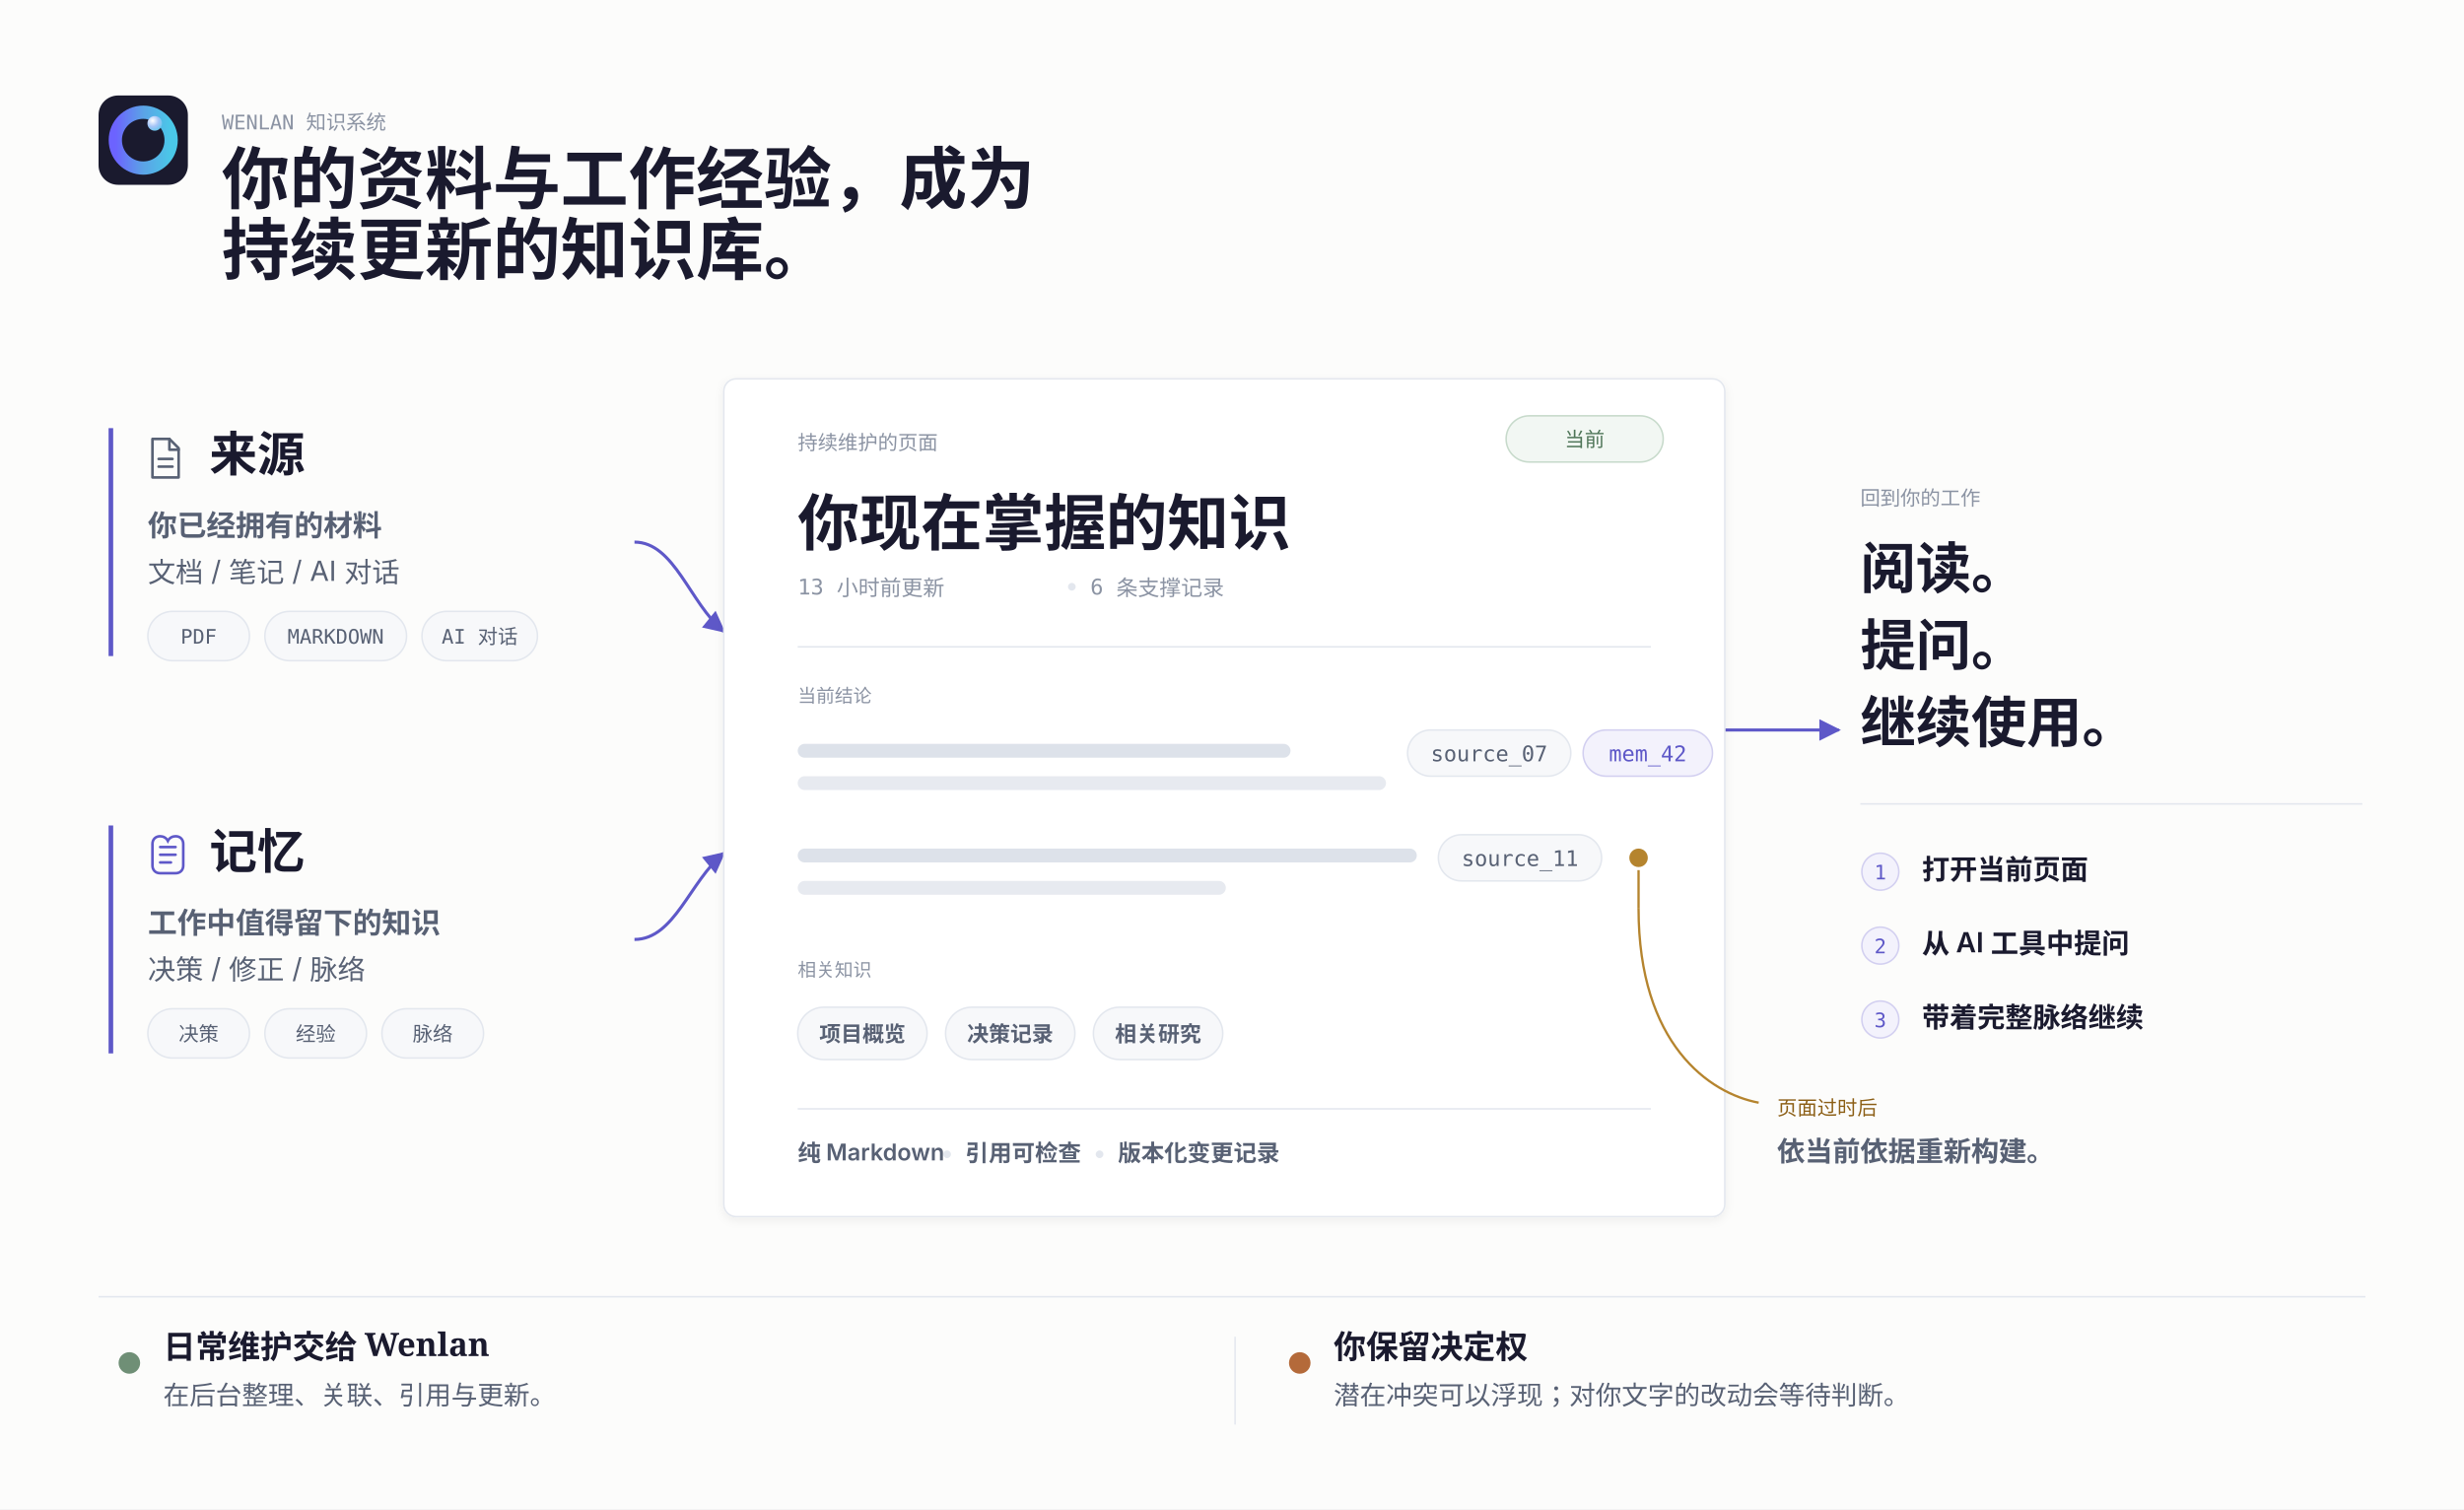
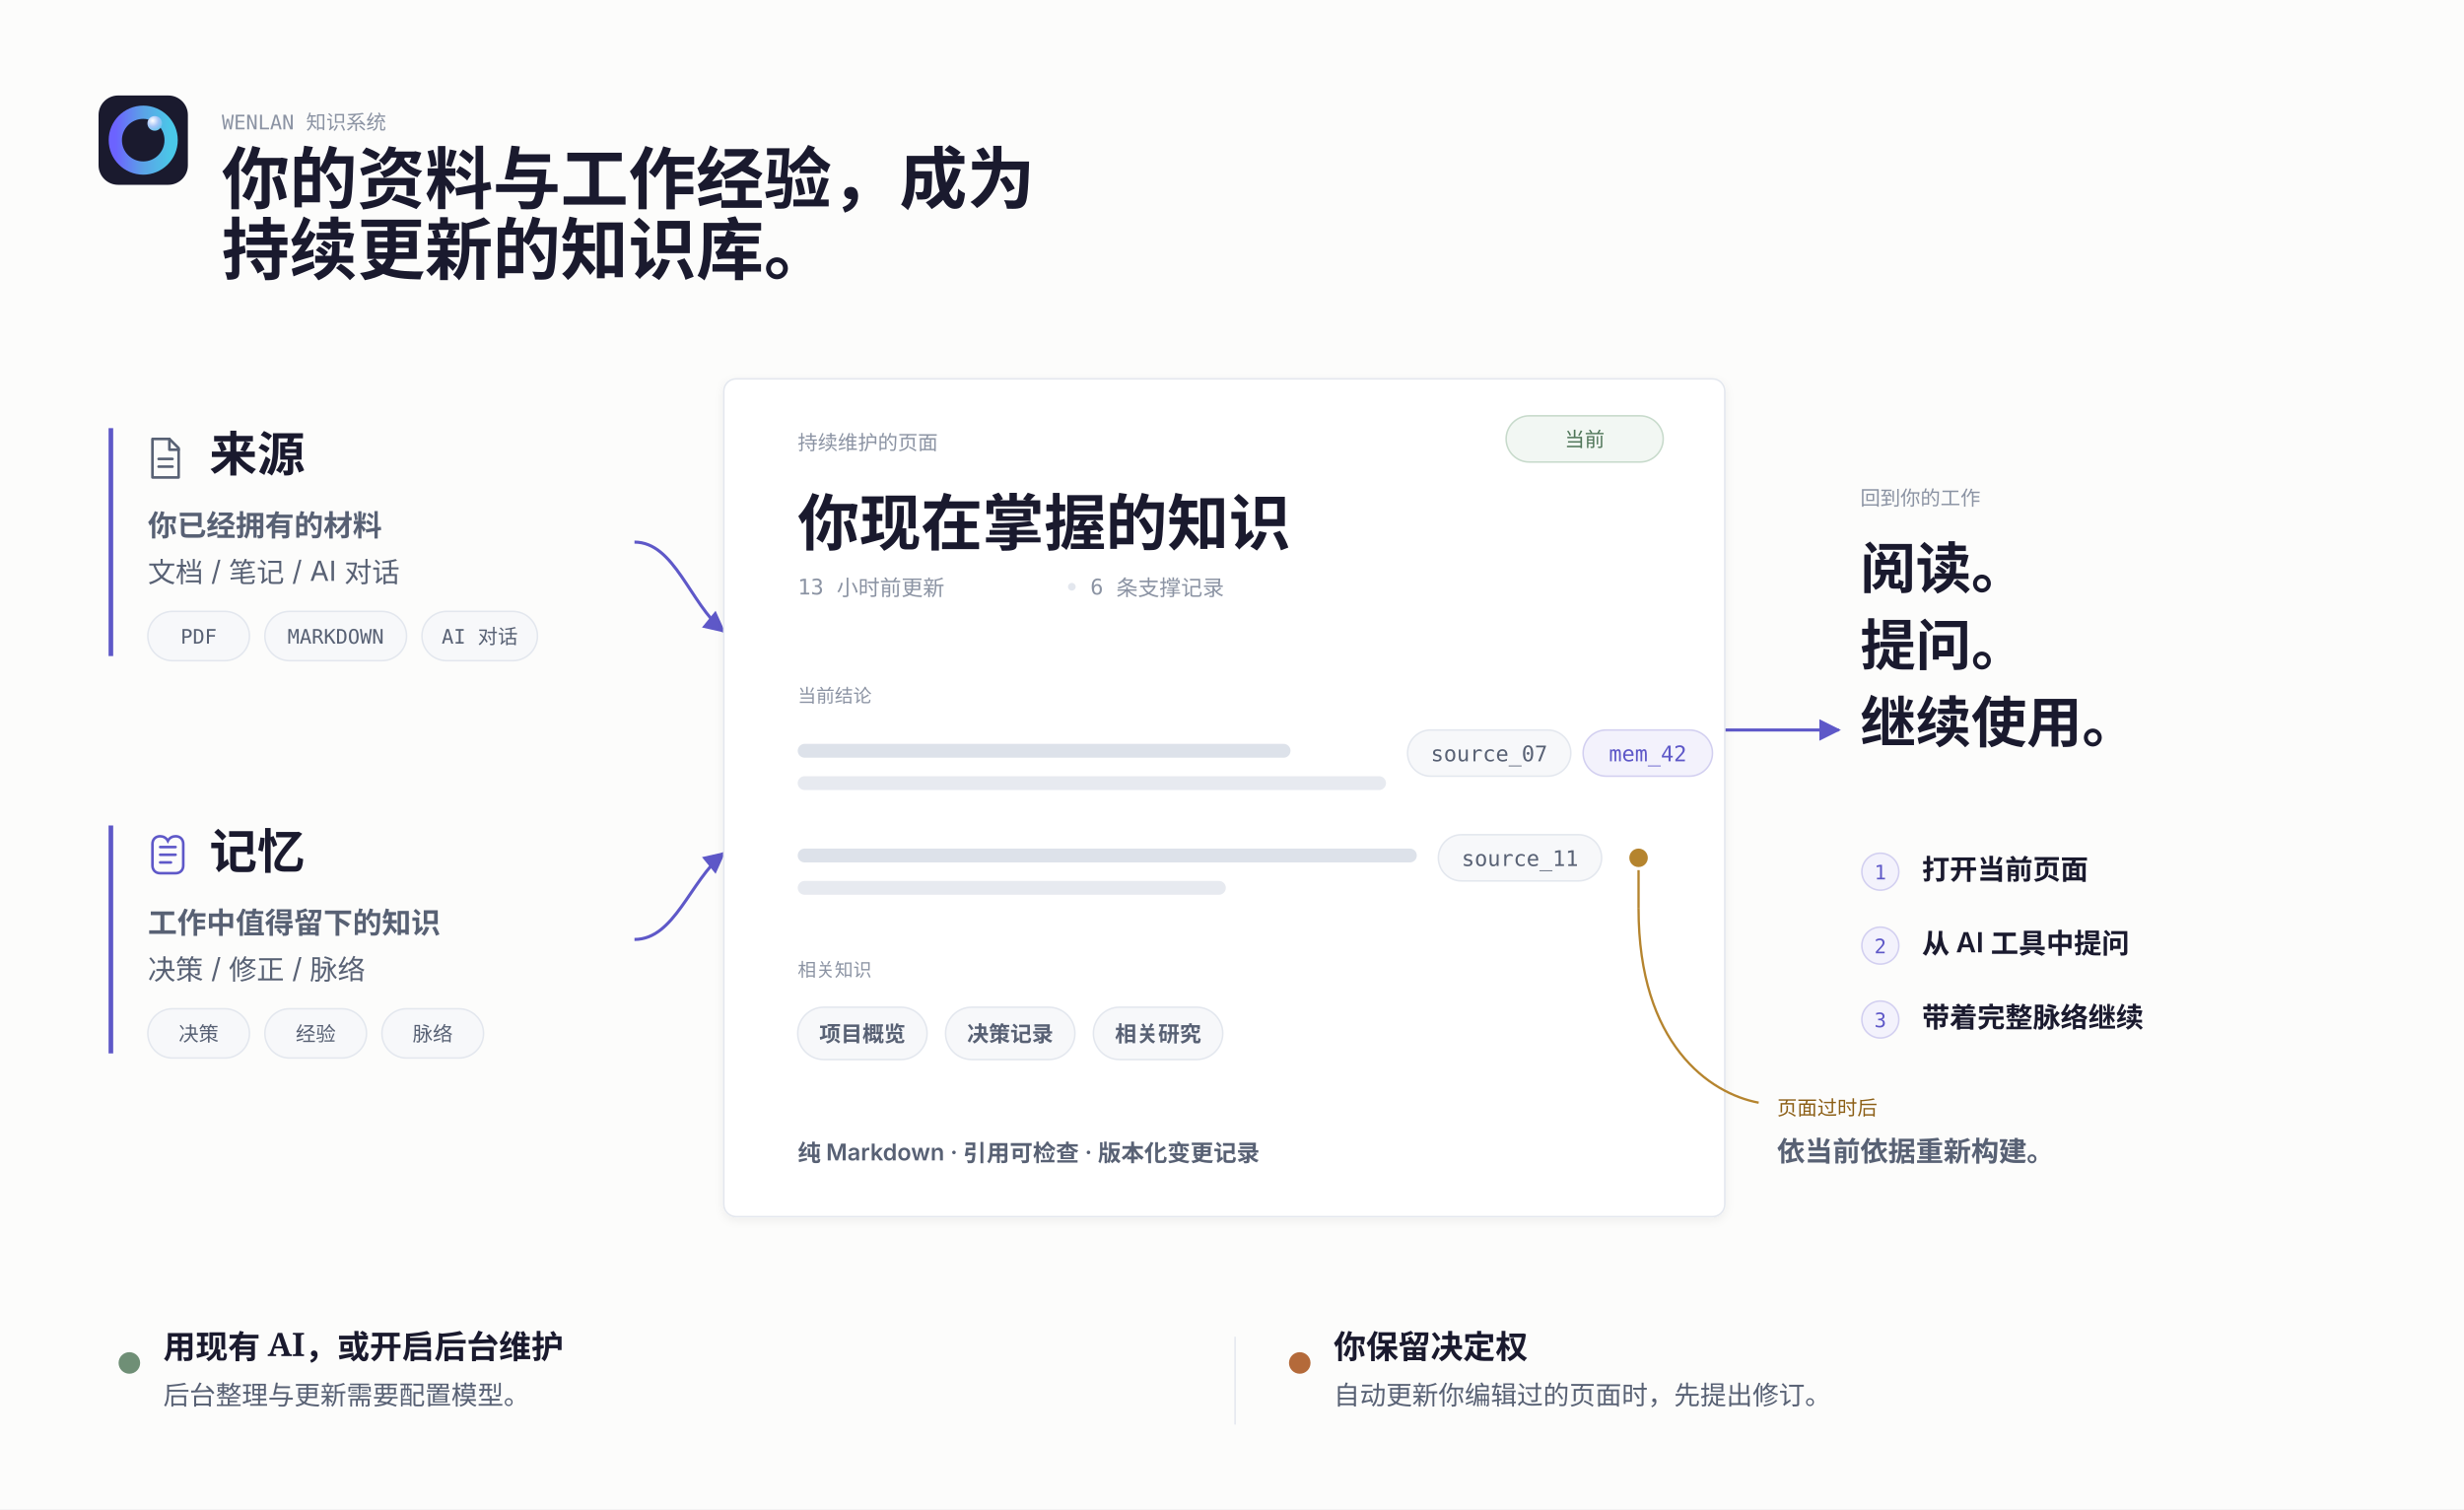
<svg xmlns="http://www.w3.org/2000/svg" width="1600" height="980" viewBox="0 0 1600 980" role="img" aria-labelledby="title desc">
  <style>text { font-kerning: normal; }</style>
  <rect width="1600" height="980" fill="#FCFCFB" />
  <g transform="translate(64 62) scale(0.1132812)">
    <rect width="512" height="512" rx="112" fill="#1A1A2E" />
    <circle cx="256" cy="256" r="160" fill="none" stroke="url(#overview-zh-Hans-desktop-ring)" stroke-width="76" />
    <circle cx="322" cy="160" r="42" fill="url(#overview-zh-Hans-desktop-orb)" />
  </g>
  <g data-fit-region="overview-zh-Hans-desktop-heading" data-fit-x="144" data-fit-y="58" data-fit-width="1392" data-fit-height="142" data-check-overlap="false">
-     <text x="144" y="84" font-family="&quot;JetBrains Mono&quot;, &quot;PingFang SC&quot;, &quot;Hiragino Sans GB&quot;, ui-monospace, monospace" font-size="13" font-weight="500" fill="#8B93A3" text-anchor="start">WENLAN 知识系统</text>
-     <text x="144" y="132" font-family="&quot;Fraunces&quot;, &quot;Songti SC&quot;, &quot;STSong&quot;, &quot;PingFang SC&quot;, Georgia, serif" font-size="44" font-weight="600" fill="#1A1A2E" text-anchor="start">你的资料与工作经验，成为</text>
-     <text x="144" y="178" font-family="&quot;Fraunces&quot;, &quot;Songti SC&quot;, &quot;STSong&quot;, &quot;PingFang SC&quot;, Georgia, serif" font-size="44" font-weight="600" fill="#1A1A2E" text-anchor="start">持续更新的知识库。</text>
+     <text x="144" y="84" font-family="'JetBrains Mono', monospace" font-size="13" font-weight="500" fill="#8B93A3" text-anchor="start">WENLAN 知识系统</text>
+     <text x="144" y="132" font-family="'Fraunces', Georgia, serif" font-size="44" font-weight="600" fill="#1A1A2E" text-anchor="start">你的资料与工作经验，成为</text>
+     <text x="144" y="178" font-family="'Fraunces', Georgia, serif" font-size="44" font-weight="600" fill="#1A1A2E" text-anchor="start">持续更新的知识库。</text>
  </g>
  <path d="M412 352 C438 352 448 392 470 410" fill="none" stroke="#5E58C8" stroke-width="2" marker-end="url(#overview-zh-Hans-desktop-arrow)" />
  <path d="M412 610 C438 610 448 572 470 554" fill="none" stroke="#5E58C8" stroke-width="2" marker-end="url(#overview-zh-Hans-desktop-arrow)" />
  <path d="M1120 474 C1160 474 1176 474 1194 474" fill="none" stroke="#5E58C8" stroke-width="2" marker-end="url(#overview-zh-Hans-desktop-arrow)" />
  <g data-fit-region="overview-zh-Hans-desktop-sources" data-fit-x="72" data-fit-y="260" data-fit-width="350" data-fit-height="186" data-check-overlap="true">
    <line x1="72" y1="278" x2="72" y2="426" stroke="#5E58C8" stroke-width="3" />
    <g fill="none" stroke="#586174" stroke-width="1.7" stroke-linecap="round" stroke-linejoin="round">
      <path d="M99 285h11l6 6v19H99z" />
      <path d="M110 285v7h6" />
      <path d="M103 298h9M103 303h9" />
    </g>
-     <text x="136" y="306" font-family="&quot;Fraunces&quot;, &quot;Songti SC&quot;, &quot;STSong&quot;, &quot;PingFang SC&quot;, Georgia, serif" font-size="31" font-weight="600" fill="#1A1A2E" text-anchor="start">来源</text>
-     <text x="96" y="348" font-family="&quot;Instrument Sans&quot;, &quot;PingFang SC&quot;, &quot;Hiragino Sans GB&quot;, -apple-system, BlinkMacSystemFont, sans-serif" font-size="19" font-weight="600" fill="#586174" text-anchor="start">你已经拥有的材料</text>
-     <text x="96" y="378" font-family="&quot;Instrument Sans&quot;, &quot;PingFang SC&quot;, &quot;Hiragino Sans GB&quot;, -apple-system, BlinkMacSystemFont, sans-serif" font-size="18" font-weight="400" fill="#586174" text-anchor="start">文档 / 笔记 / AI 对话</text>
+     <text x="136" y="306" font-family="'Fraunces', Georgia, serif" font-size="31" font-weight="600" fill="#1A1A2E" text-anchor="start">来源</text>
+     <text x="96" y="348" font-family="'Instrument Sans', -apple-system, sans-serif" font-size="19" font-weight="600" fill="#586174" text-anchor="start">你已经拥有的材料</text>
+     <text x="96" y="378" font-family="'Instrument Sans', -apple-system, sans-serif" font-size="18" font-weight="400" fill="#586174" text-anchor="start">文档 / 笔记 / AI 对话</text>
    <g>
      <rect x="96" y="397" width="66" height="32" rx="16" fill="#F7F8FA" stroke="#E3E7EE" />
-       <text x="129" y="417.94" font-family="&quot;JetBrains Mono&quot;, &quot;PingFang SC&quot;, &quot;Hiragino Sans GB&quot;, ui-monospace, monospace" font-size="13" font-weight="500" fill="#586174" text-anchor="middle">PDF</text>
+       <text x="129" y="417.94" font-family="'JetBrains Mono', monospace" font-size="13" font-weight="500" fill="#586174" text-anchor="middle">PDF</text>
    </g>
    <g>
      <rect x="172" y="397" width="92" height="32" rx="16" fill="#F7F8FA" stroke="#E3E7EE" />
-       <text x="218" y="417.94" font-family="&quot;JetBrains Mono&quot;, &quot;PingFang SC&quot;, &quot;Hiragino Sans GB&quot;, ui-monospace, monospace" font-size="13" font-weight="500" fill="#586174" text-anchor="middle">MARKDOWN</text>
+       <text x="218" y="417.94" font-family="'JetBrains Mono', monospace" font-size="13" font-weight="500" fill="#586174" text-anchor="middle">MARKDOWN</text>
    </g>
    <g>
      <rect x="274" y="397" width="75" height="32" rx="16" fill="#F7F8FA" stroke="#E3E7EE" />
-       <text x="311.5" y="417.94" font-family="&quot;JetBrains Mono&quot;, &quot;PingFang SC&quot;, &quot;Hiragino Sans GB&quot;, ui-monospace, monospace" font-size="13" font-weight="500" fill="#586174" text-anchor="middle">AI 对话</text>
+       <text x="311.5" y="417.94" font-family="'JetBrains Mono', monospace" font-size="13" font-weight="500" fill="#586174" text-anchor="middle">AI 对话</text>
    </g>
  </g>
  <g data-fit-region="overview-zh-Hans-desktop-memories" data-fit-x="72" data-fit-y="518" data-fit-width="350" data-fit-height="186" data-check-overlap="true">
    <line x1="72" y1="536" x2="72" y2="684" stroke="#5E58C8" stroke-width="3" />
    <g fill="none" stroke="#5E58C8" stroke-width="1.7" stroke-linecap="round">
      <path d="M99 548c0-3 2-5 5-5 2 0 4 1 5 3 1-2 3-3 5-3 3 0 5 2 5 5v14c0 3-2 5-5 5H104c-3 0-5-2-5-5z" />
      <path d="M104 550h10M104 555h10M104 560h7" />
    </g>
-     <text x="136" y="564" font-family="&quot;Fraunces&quot;, &quot;Songti SC&quot;, &quot;STSong&quot;, &quot;PingFang SC&quot;, Georgia, serif" font-size="31" font-weight="600" fill="#1A1A2E" text-anchor="start">记忆</text>
-     <text x="96" y="606" font-family="&quot;Instrument Sans&quot;, &quot;PingFang SC&quot;, &quot;Hiragino Sans GB&quot;, -apple-system, BlinkMacSystemFont, sans-serif" font-size="19" font-weight="600" fill="#586174" text-anchor="start">工作中值得留下的知识</text>
-     <text x="96" y="636" font-family="&quot;Instrument Sans&quot;, &quot;PingFang SC&quot;, &quot;Hiragino Sans GB&quot;, -apple-system, BlinkMacSystemFont, sans-serif" font-size="18" font-weight="400" fill="#586174" text-anchor="start">决策 / 修正 / 脉络</text>
+     <text x="136" y="564" font-family="'Fraunces', Georgia, serif" font-size="31" font-weight="600" fill="#1A1A2E" text-anchor="start">记忆</text>
+     <text x="96" y="606" font-family="'Instrument Sans', -apple-system, sans-serif" font-size="19" font-weight="600" fill="#586174" text-anchor="start">工作中值得留下的知识</text>
+     <text x="96" y="636" font-family="'Instrument Sans', -apple-system, sans-serif" font-size="18" font-weight="400" fill="#586174" text-anchor="start">决策 / 修正 / 脉络</text>
    <g>
      <rect x="96" y="655" width="66" height="32" rx="16" fill="#F7F8FA" stroke="#E3E7EE" />
-       <text x="129" y="675.94" font-family="&quot;JetBrains Mono&quot;, &quot;PingFang SC&quot;, &quot;Hiragino Sans GB&quot;, ui-monospace, monospace" font-size="13" font-weight="500" fill="#586174" text-anchor="middle">决策</text>
+       <text x="129" y="675.94" font-family="'JetBrains Mono', monospace" font-size="13" font-weight="500" fill="#586174" text-anchor="middle">决策</text>
    </g>
    <g>
      <rect x="172" y="655" width="66" height="32" rx="16" fill="#F7F8FA" stroke="#E3E7EE" />
-       <text x="205" y="675.94" font-family="&quot;JetBrains Mono&quot;, &quot;PingFang SC&quot;, &quot;Hiragino Sans GB&quot;, ui-monospace, monospace" font-size="13" font-weight="500" fill="#586174" text-anchor="middle">经验</text>
+       <text x="205" y="675.94" font-family="'JetBrains Mono', monospace" font-size="13" font-weight="500" fill="#586174" text-anchor="middle">经验</text>
    </g>
    <g>
      <rect x="248" y="655" width="66" height="32" rx="16" fill="#F7F8FA" stroke="#E3E7EE" />
-       <text x="281" y="675.94" font-family="&quot;JetBrains Mono&quot;, &quot;PingFang SC&quot;, &quot;Hiragino Sans GB&quot;, ui-monospace, monospace" font-size="13" font-weight="500" fill="#586174" text-anchor="middle">脉络</text>
+       <text x="281" y="675.94" font-family="'JetBrains Mono', monospace" font-size="13" font-weight="500" fill="#586174" text-anchor="middle">脉络</text>
    </g>
  </g>
  <g data-fit-region="overview-zh-Hans-desktop-page" data-fit-x="470" data-fit-y="246" data-fit-width="650" data-fit-height="544" data-check-overlap="false">
    <g filter="url(#overview-zh-Hans-desktop-page-shadow)">
      <rect x="470" y="246" width="650" height="544" rx="8" fill="#FFFFFF" stroke="#E3E7EE" />
    </g>
-     <text x="518" y="292" font-family="&quot;JetBrains Mono&quot;, &quot;PingFang SC&quot;, &quot;Hiragino Sans GB&quot;, ui-monospace, monospace" font-size="13" font-weight="500" fill="#8B93A3" text-anchor="start">持续维护的页面</text>
+     <text x="518" y="292" font-family="'JetBrains Mono', monospace" font-size="13" font-weight="500" fill="#8B93A3" text-anchor="start">持续维护的页面</text>
    <g>
      <rect x="978" y="270" width="102" height="30" rx="15" fill="#F2F7F3" stroke="#C7DACB" />
-       <text x="1029" y="289.94" font-family="&quot;JetBrains Mono&quot;, &quot;PingFang SC&quot;, &quot;Hiragino Sans GB&quot;, ui-monospace, monospace" font-size="13" font-weight="500" fill="#4F7558" text-anchor="middle">当前</text>
+       <text x="1029" y="289.94" font-family="'JetBrains Mono', monospace" font-size="13" font-weight="500" fill="#4F7558" text-anchor="middle">当前</text>
    </g>
-     <text x="518" y="354" font-family="&quot;Fraunces&quot;, &quot;Songti SC&quot;, &quot;STSong&quot;, &quot;PingFang SC&quot;, Georgia, serif" font-size="40" font-weight="600" fill="#1A1A2E" text-anchor="start">你现在掌握的知识</text>
-     <text x="518" y="386" font-family="&quot;JetBrains Mono&quot;, &quot;PingFang SC&quot;, &quot;Hiragino Sans GB&quot;, ui-monospace, monospace" font-size="14" font-weight="500" fill="#8B93A3" text-anchor="start">13 小时前更新</text>
+     <text x="518" y="354" font-family="'Fraunces', Georgia, serif" font-size="40" font-weight="600" fill="#1A1A2E" text-anchor="start">你现在掌握的知识</text>
+     <text x="518" y="386" font-family="'JetBrains Mono', monospace" font-size="14" font-weight="500" fill="#8B93A3" text-anchor="start">13 小时前更新</text>
    <circle cx="696" cy="381" r="2.5" fill="#E3E7EE" />
-     <text x="708" y="386" font-family="&quot;JetBrains Mono&quot;, &quot;PingFang SC&quot;, &quot;Hiragino Sans GB&quot;, ui-monospace, monospace" font-size="14" font-weight="500" fill="#8B93A3" text-anchor="start">6 条支撑记录</text>
-     <line x1="518" y1="420" x2="1072" y2="420" stroke="#E3E7EE" />
-     <text x="518" y="456" font-family="&quot;JetBrains Mono&quot;, &quot;PingFang SC&quot;, &quot;Hiragino Sans GB&quot;, ui-monospace, monospace" font-size="12" font-weight="500" fill="#8B93A3" text-anchor="start">当前结论</text>
+     <text x="708" y="386" font-family="'JetBrains Mono', monospace" font-size="14" font-weight="500" fill="#8B93A3" text-anchor="start">6 条支撑记录</text>
+     <text x="518" y="456" font-family="'JetBrains Mono', monospace" font-size="12" font-weight="500" fill="#8B93A3" text-anchor="start">当前结论</text>
    <rect x="518" y="483" width="320" height="9" rx="4.5" fill="#DDE2EA" />
    <rect x="518" y="504" width="382" height="9" rx="4.5" fill="#E7EAF0" />
    <g>
      <rect x="914" y="474" width="106" height="30" rx="15" fill="#F7F8FA" stroke="#E3E7EE" />
-       <text x="967" y="494.32" font-family="&quot;JetBrains Mono&quot;, &quot;PingFang SC&quot;, &quot;Hiragino Sans GB&quot;, ui-monospace, monospace" font-size="14" font-weight="500" fill="#586174" text-anchor="middle">source_07</text>
+       <text x="967" y="494.32" font-family="'JetBrains Mono', monospace" font-size="14" font-weight="500" fill="#586174" text-anchor="middle">source_07</text>
    </g>
    <g>
      <rect x="1028" y="474" width="84" height="30" rx="15" fill="#F3F2FC" stroke="#D2CFF0" />
-       <text x="1070" y="494.32" font-family="&quot;JetBrains Mono&quot;, &quot;PingFang SC&quot;, &quot;Hiragino Sans GB&quot;, ui-monospace, monospace" font-size="14" font-weight="500" fill="#5E58C8" text-anchor="middle">mem_42</text>
+       <text x="1070" y="494.32" font-family="'JetBrains Mono', monospace" font-size="14" font-weight="500" fill="#5E58C8" text-anchor="middle">mem_42</text>
    </g>
    <rect x="518" y="551" width="402" height="9" rx="4.5" fill="#DDE2EA" />
    <rect x="518" y="572" width="278" height="9" rx="4.5" fill="#E7EAF0" />
    <g>
      <rect x="934" y="542" width="106" height="30" rx="15" fill="#F7F8FA" stroke="#E3E7EE" />
-       <text x="987" y="562.32" font-family="&quot;JetBrains Mono&quot;, &quot;PingFang SC&quot;, &quot;Hiragino Sans GB&quot;, ui-monospace, monospace" font-size="14" font-weight="500" fill="#586174" text-anchor="middle">source_11</text>
+       <text x="987" y="562.32" font-family="'JetBrains Mono', monospace" font-size="14" font-weight="500" fill="#586174" text-anchor="middle">source_11</text>
    </g>
    <circle cx="1064" cy="557" r="6" fill="#B5842E" />
    <line x1="1064" y1="565" x2="1064" y2="590" stroke="#B5842E" stroke-width="1.5" />
-     <text x="518" y="634" font-family="&quot;JetBrains Mono&quot;, &quot;PingFang SC&quot;, &quot;Hiragino Sans GB&quot;, ui-monospace, monospace" font-size="12" font-weight="500" fill="#8B93A3" text-anchor="start">相关知识</text>
+     <text x="518" y="634" font-family="'JetBrains Mono', monospace" font-size="12" font-weight="500" fill="#8B93A3" text-anchor="start">相关知识</text>
    <g>
      <rect x="518" y="654" width="84" height="34" rx="17" fill="#F7F8FA" stroke="#E3E7EE" />
-       <text x="560" y="676.32" font-family="&quot;Instrument Sans&quot;, &quot;PingFang SC&quot;, &quot;Hiragino Sans GB&quot;, -apple-system, BlinkMacSystemFont, sans-serif" font-size="14" font-weight="600" fill="#586174" text-anchor="middle">项目概览</text>
+       <text x="560" y="676.32" font-family="'Instrument Sans', -apple-system, sans-serif" font-size="14" font-weight="600" fill="#586174" text-anchor="middle">项目概览</text>
    </g>
    <g>
      <rect x="614" y="654" width="84" height="34" rx="17" fill="#F7F8FA" stroke="#E3E7EE" />
-       <text x="656" y="676.32" font-family="&quot;Instrument Sans&quot;, &quot;PingFang SC&quot;, &quot;Hiragino Sans GB&quot;, -apple-system, BlinkMacSystemFont, sans-serif" font-size="14" font-weight="600" fill="#586174" text-anchor="middle">决策记录</text>
+       <text x="656" y="676.32" font-family="'Instrument Sans', -apple-system, sans-serif" font-size="14" font-weight="600" fill="#586174" text-anchor="middle">决策记录</text>
    </g>
    <g>
      <rect x="710" y="654" width="84" height="34" rx="17" fill="#F7F8FA" stroke="#E3E7EE" />
-       <text x="752" y="676.32" font-family="&quot;Instrument Sans&quot;, &quot;PingFang SC&quot;, &quot;Hiragino Sans GB&quot;, -apple-system, BlinkMacSystemFont, sans-serif" font-size="14" font-weight="600" fill="#586174" text-anchor="middle">相关研究</text>
+       <text x="752" y="676.32" font-family="'Instrument Sans', -apple-system, sans-serif" font-size="14" font-weight="600" fill="#586174" text-anchor="middle">相关研究</text>
    </g>
-     <line x1="518" y1="720" x2="1072" y2="720" stroke="#E3E7EE" />
-     <text x="518" y="754" font-family="&quot;Instrument Sans&quot;, &quot;PingFang SC&quot;, &quot;Hiragino Sans GB&quot;, -apple-system, BlinkMacSystemFont, sans-serif" font-size="15" font-weight="600" fill="#586174" text-anchor="start">纯 Markdown</text>
-     <circle cx="615" cy="749.5" r="2.5" fill="#E3E7EE" />
-     <text x="627" y="754" font-family="&quot;Instrument Sans&quot;, &quot;PingFang SC&quot;, &quot;Hiragino Sans GB&quot;, -apple-system, BlinkMacSystemFont, sans-serif" font-size="15" font-weight="600" fill="#586174" text-anchor="start">引用可检查</text>
-     <circle cx="714" cy="749.5" r="2.5" fill="#E3E7EE" />
-     <text x="726" y="754" font-family="&quot;Instrument Sans&quot;, &quot;PingFang SC&quot;, &quot;Hiragino Sans GB&quot;, -apple-system, BlinkMacSystemFont, sans-serif" font-size="15" font-weight="600" fill="#586174" text-anchor="start">版本化变更记录</text>
+     <text x="518" y="754" font-family="'Instrument Sans', -apple-system, sans-serif" font-size="15" font-weight="600" fill="#586174" text-anchor="start">纯 Markdown · 引用可检查 · 版本化变更记录</text>
  </g>
  <g data-fit-region="overview-zh-Hans-desktop-changed-support" data-fit-x="1124" data-fit-y="704" data-fit-width="390" data-fit-height="80" data-check-overlap="true">
    <path d="M1064 590 C1064 678 1110 710 1142 716" fill="none" stroke="#B5842E" stroke-width="1.5" />
-     <text x="1154" y="724" font-family="&quot;JetBrains Mono&quot;, &quot;PingFang SC&quot;, &quot;Hiragino Sans GB&quot;, ui-monospace, monospace" font-size="13" font-weight="500" fill="#8C5F16" text-anchor="start">页面过时后</text>
-     <text x="1154" y="754" font-family="&quot;Instrument Sans&quot;, &quot;PingFang SC&quot;, &quot;Hiragino Sans GB&quot;, -apple-system, BlinkMacSystemFont, sans-serif" font-size="18" font-weight="600" fill="#586174" text-anchor="start">依当前依据重新构建。</text>
+     <text x="1154" y="724" font-family="'JetBrains Mono', monospace" font-size="13" font-weight="500" fill="#8C5F16" text-anchor="start">页面过时后</text>
+     <text x="1154" y="754" font-family="'Instrument Sans', -apple-system, sans-serif" font-size="18" font-weight="600" fill="#586174" text-anchor="start">依当前依据重新构建。</text>
  </g>
  <g data-fit-region="overview-zh-Hans-desktop-back-to-work" data-fit-x="1208" data-fit-y="308" data-fit-width="326" data-fit-height="390" data-check-overlap="true">
-     <text x="1208" y="328" font-family="&quot;JetBrains Mono&quot;, &quot;PingFang SC&quot;, &quot;Hiragino Sans GB&quot;, ui-monospace, monospace" font-size="13" font-weight="500" fill="#8B93A3" text-anchor="start">回到你的工作</text>
-     <text x="1208" y="382" font-family="&quot;Fraunces&quot;, &quot;Songti SC&quot;, &quot;STSong&quot;, &quot;PingFang SC&quot;, Georgia, serif" font-size="36" font-weight="600" fill="#1A1A2E" text-anchor="start">阅读。</text>
-     <text x="1208" y="432" font-family="&quot;Fraunces&quot;, &quot;Songti SC&quot;, &quot;STSong&quot;, &quot;PingFang SC&quot;, Georgia, serif" font-size="36" font-weight="600" fill="#1A1A2E" text-anchor="start">提问。</text>
-     <text x="1208" y="482" font-family="&quot;Fraunces&quot;, &quot;Songti SC&quot;, &quot;STSong&quot;, &quot;PingFang SC&quot;, Georgia, serif" font-size="36" font-weight="600" fill="#1A1A2E" text-anchor="start">继续使用。</text>
-     <line x1="1208" y1="522" x2="1534" y2="522" stroke="#E3E7EE" />
+     <text x="1208" y="328" font-family="'JetBrains Mono', monospace" font-size="13" font-weight="500" fill="#8B93A3" text-anchor="start">回到你的工作</text>
+     <text x="1208" y="382" font-family="'Fraunces', Georgia, serif" font-size="36" font-weight="600" fill="#1A1A2E" text-anchor="start">阅读。</text>
+     <text x="1208" y="432" font-family="'Fraunces', Georgia, serif" font-size="36" font-weight="600" fill="#1A1A2E" text-anchor="start">提问。</text>
+     <text x="1208" y="482" font-family="'Fraunces', Georgia, serif" font-size="36" font-weight="600" fill="#1A1A2E" text-anchor="start">继续使用。</text>
    <circle cx="1221" cy="566" r="12" fill="#F3F2FC" stroke="#D2CFF0" />
-     <text x="1221" y="571" font-family="&quot;JetBrains Mono&quot;, &quot;PingFang SC&quot;, &quot;Hiragino Sans GB&quot;, ui-monospace, monospace" font-size="13" font-weight="500" fill="#5E58C8" text-anchor="middle">1</text>
-     <text x="1248" y="571" font-family="&quot;Instrument Sans&quot;, &quot;PingFang SC&quot;, &quot;Hiragino Sans GB&quot;, -apple-system, BlinkMacSystemFont, sans-serif" font-size="18" font-weight="600" fill="#1A1A2E" text-anchor="start">打开当前页面</text>
+     <text x="1221" y="571" font-family="'JetBrains Mono', monospace" font-size="13" font-weight="500" fill="#5E58C8" text-anchor="middle">1</text>
+     <text x="1248" y="571" font-family="'Instrument Sans', -apple-system, sans-serif" font-size="18" font-weight="600" fill="#1A1A2E" text-anchor="start">打开当前页面</text>
    <circle cx="1221" cy="614" r="12" fill="#F3F2FC" stroke="#D2CFF0" />
-     <text x="1221" y="619" font-family="&quot;JetBrains Mono&quot;, &quot;PingFang SC&quot;, &quot;Hiragino Sans GB&quot;, ui-monospace, monospace" font-size="13" font-weight="500" fill="#5E58C8" text-anchor="middle">2</text>
-     <text x="1248" y="619" font-family="&quot;Instrument Sans&quot;, &quot;PingFang SC&quot;, &quot;Hiragino Sans GB&quot;, -apple-system, BlinkMacSystemFont, sans-serif" font-size="18" font-weight="600" fill="#1A1A2E" text-anchor="start">从 AI 工具中提问</text>
+     <text x="1221" y="619" font-family="'JetBrains Mono', monospace" font-size="13" font-weight="500" fill="#5E58C8" text-anchor="middle">2</text>
+     <text x="1248" y="619" font-family="'Instrument Sans', -apple-system, sans-serif" font-size="18" font-weight="600" fill="#1A1A2E" text-anchor="start">从 AI 工具中提问</text>
    <circle cx="1221" cy="662" r="12" fill="#F3F2FC" stroke="#D2CFF0" />
-     <text x="1221" y="667" font-family="&quot;JetBrains Mono&quot;, &quot;PingFang SC&quot;, &quot;Hiragino Sans GB&quot;, ui-monospace, monospace" font-size="13" font-weight="500" fill="#5E58C8" text-anchor="middle">3</text>
-     <text x="1248" y="667" font-family="&quot;Instrument Sans&quot;, &quot;PingFang SC&quot;, &quot;Hiragino Sans GB&quot;, -apple-system, BlinkMacSystemFont, sans-serif" font-size="18" font-weight="600" fill="#1A1A2E" text-anchor="start">带着完整脉络继续</text>
+     <text x="1221" y="667" font-family="'JetBrains Mono', monospace" font-size="13" font-weight="500" fill="#5E58C8" text-anchor="middle">3</text>
+     <text x="1248" y="667" font-family="'Instrument Sans', -apple-system, sans-serif" font-size="18" font-weight="600" fill="#1A1A2E" text-anchor="start">带着完整脉络继续</text>
  </g>
  <g data-fit-region="overview-zh-Hans-desktop-authority" data-fit-x="64" data-fit-y="842" data-fit-width="1472" data-fit-height="100" data-check-overlap="true">
-     <line x1="64" y1="842" x2="1536" y2="842" stroke="#E3E7EE" />
    <circle cx="84" cy="885" r="7" fill="#6F8F76" />
-     <text x="106" y="882" font-family="&quot;Fraunces&quot;, &quot;Songti SC&quot;, &quot;STSong&quot;, &quot;PingFang SC&quot;, Georgia, serif" font-size="21" font-weight="600" fill="#1A1A2E" text-anchor="start">日常维护交给 Wenlan</text>
-     <text x="106" y="912" font-family="&quot;Instrument Sans&quot;, &quot;PingFang SC&quot;, &quot;Hiragino Sans GB&quot;, -apple-system, BlinkMacSystemFont, sans-serif" font-size="17" font-weight="400" fill="#586174" text-anchor="start">在后台整理、关联、引用与更新。</text>
+     <text x="106" y="882" font-family="'Fraunces', Georgia, serif" font-size="21" font-weight="600" fill="#1A1A2E" text-anchor="start">用现有 AI，或开启后台维护</text>
+     <text x="106" y="912" font-family="'Instrument Sans', -apple-system, sans-serif" font-size="17" font-weight="400" fill="#586174" text-anchor="start">后台整理与更新需要配置模型。</text>
    <line x1="802" y1="868" x2="802" y2="925" stroke="#E3E7EE" />
    <circle cx="844" cy="885" r="7" fill="#B46A3A" />
-     <text x="866" y="882" font-family="&quot;Fraunces&quot;, &quot;Songti SC&quot;, &quot;STSong&quot;, &quot;PingFang SC&quot;, Georgia, serif" font-size="21" font-weight="600" fill="#1A1A2E" text-anchor="start">你保留决定权</text>
-     <text x="866" y="912" font-family="&quot;Instrument Sans&quot;, &quot;PingFang SC&quot;, &quot;Hiragino Sans GB&quot;, -apple-system, BlinkMacSystemFont, sans-serif" font-size="17" font-weight="400" fill="#586174" text-anchor="start">潜在冲突可以浮现；对你文字的改动会等待判断。</text>
+     <text x="866" y="882" font-family="'Fraunces', Georgia, serif" font-size="21" font-weight="600" fill="#1A1A2E" text-anchor="start">你保留决定权</text>
+     <text x="866" y="912" font-family="'Instrument Sans', -apple-system, sans-serif" font-size="17" font-weight="400" fill="#586174" text-anchor="start">自动更新你编辑过的页面时，先提出修订。</text>
  </g>
  <defs>
    <linearGradient id="overview-zh-Hans-desktop-ring" x1="96" y1="256" x2="416" y2="256" gradientUnits="userSpaceOnUse">
      <stop stop-color="#6C63FF" />
      <stop offset="0.5" stop-color="#5BA3E6" />
      <stop offset="1" stop-color="#4AC8E8" />
    </linearGradient>
    <radialGradient id="overview-zh-Hans-desktop-orb" cx="0" cy="0" r="1" gradientUnits="userSpaceOnUse" gradientTransform="translate(310 144) rotate(52.125) scale(76.0263)">
      <stop stop-color="#FFFFFF" />
      <stop offset="0.45" stop-color="#A5C4F7" />
      <stop offset="1" stop-color="#4AC8E8" />
    </radialGradient>
    <marker id="overview-zh-Hans-desktop-arrow" viewBox="0 0 10 10" refX="9" refY="5" markerWidth="7" markerHeight="7" orient="auto-start-reverse">
      <path d="M0 0L10 5L0 10Z" fill="#5E58C8" />
    </marker>
    <filter id="overview-zh-Hans-desktop-page-shadow" x="-20%" y="-20%" width="140%" height="150%">
      <feDropShadow dx="0" dy="14" stdDeviation="18" flood-color="#1A1A2E" flood-opacity="0.10" />
      <feDropShadow dx="0" dy="2" stdDeviation="3" flood-color="#1A1A2E" flood-opacity="0.06" />
    </filter>
  </defs>
</svg>
